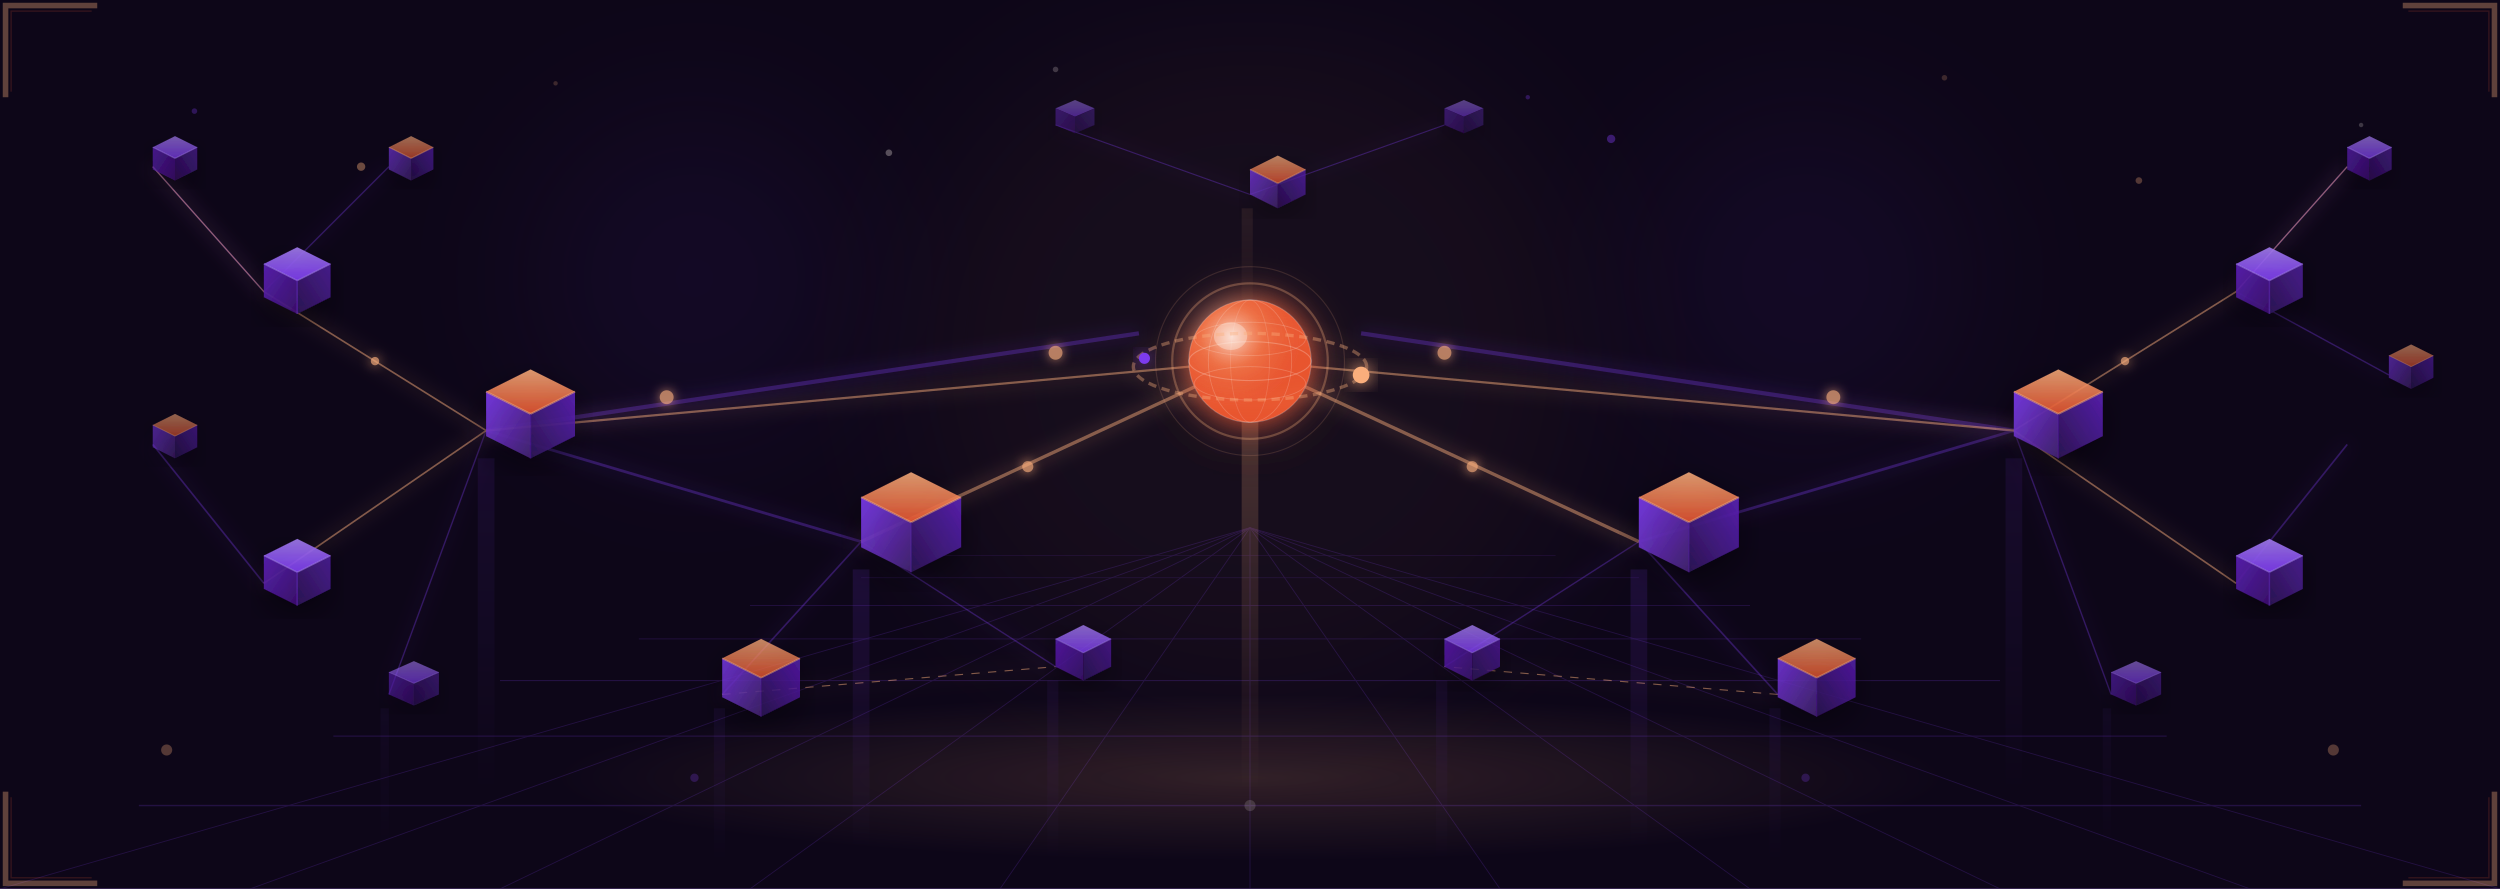
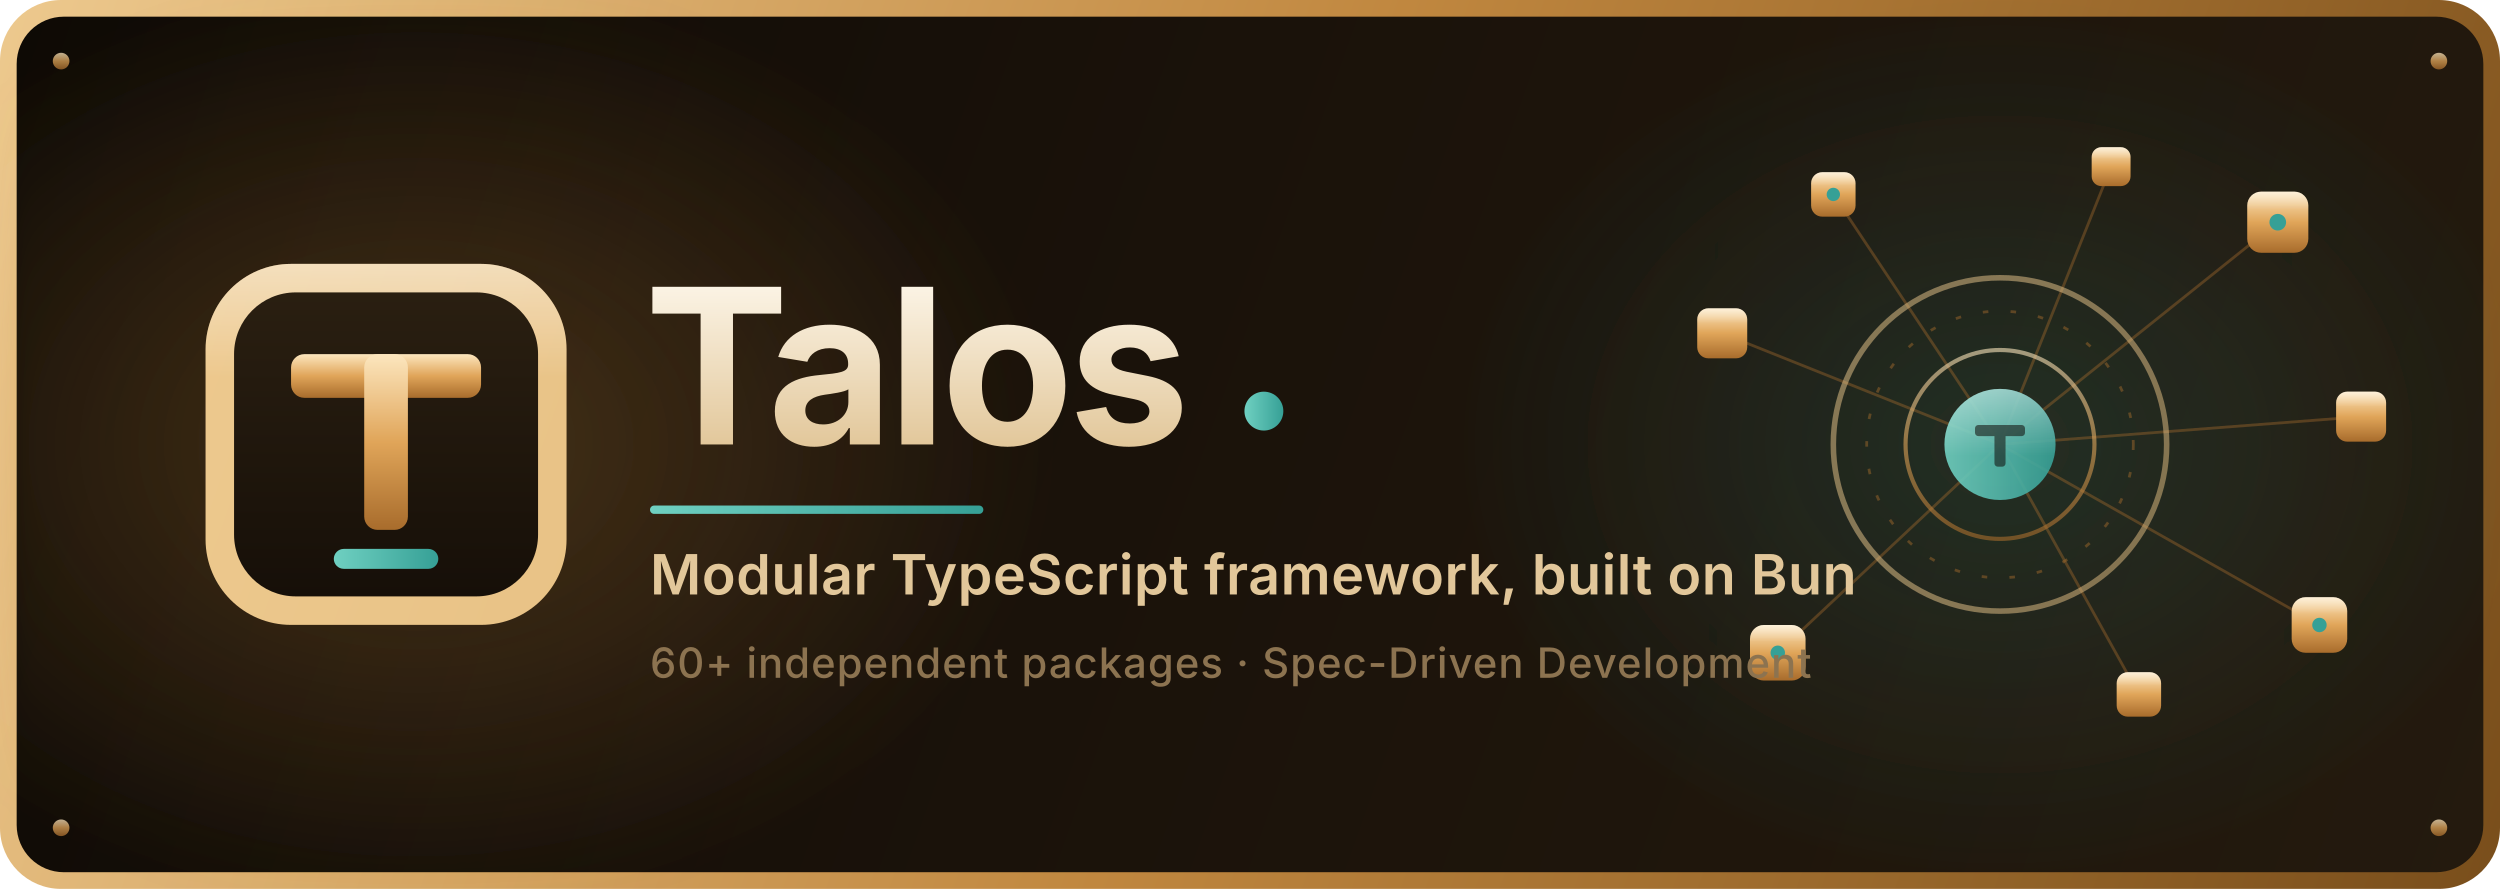
<svg xmlns="http://www.w3.org/2000/svg" width="900" height="320" viewBox="0 0 900 320" fill="none">
  <defs>
-     <linearGradient id="bgGrad" x1="0" y1="0" x2="900" y2="320">
-       <stop offset="0%" stop-color="#0d0618" />
-       <stop offset="40%" stop-color="#1a0a2e" />
-       <stop offset="100%" stop-color="#2d1456" />
+     <linearGradient id="frame" x1="0" y1="0" x2="900" y2="320" gradientUnits="userSpaceOnUse">
+       <stop offset="0" stop-color="#EDC98E" />
+       <stop offset="0.5" stop-color="#C0873F" />
+       <stop offset="1" stop-color="#794E1B" />
    </linearGradient>
-     <linearGradient id="floorGrad" x1="450" y1="160" x2="450" y2="320">
-       <stop offset="0%" stop-color="#432371" stop-opacity="0.15" />
-       <stop offset="100%" stop-color="#432371" stop-opacity="0" />
+     <linearGradient id="bg" x1="0" y1="0" x2="900" y2="320" gradientUnits="userSpaceOnUse">
+       <stop offset="0" stop-color="#0E0A05" />
+       <stop offset="0.45" stop-color="#1A120A" />
+       <stop offset="1" stop-color="#241A0E" />
    </linearGradient>
-     <linearGradient id="glowOrange" x1="0" y1="0" x2="1" y2="1">
-       <stop offset="0%" stop-color="#FAAE7B" />
-       <stop offset="100%" stop-color="#E8542E" />
+     <linearGradient id="panel" x1="0" y1="0" x2="0" y2="1">
+       <stop offset="0" stop-color="#2A1F11" />
+       <stop offset="1" stop-color="#160F08" />
    </linearGradient>
-     <linearGradient id="pillarGrad" x1="0" y1="0" x2="0" y2="1">
-       <stop offset="0%" stop-color="#FAAE7B" stop-opacity="0.6" />
-       <stop offset="100%" stop-color="#FAAE7B" stop-opacity="0" />
+     <linearGradient id="mono" x1="0" y1="0" x2="0" y2="1">
+       <stop offset="0" stop-color="#FCE6BE" />
+       <stop offset="0.5" stop-color="#E0A559" />
+       <stop offset="1" stop-color="#A86C2C" />
    </linearGradient>
-     <linearGradient id="pillarPurple" x1="0" y1="0" x2="0" y2="1">
-       <stop offset="0%" stop-color="#7c3aed" stop-opacity="0.5" />
-       <stop offset="100%" stop-color="#7c3aed" stop-opacity="0" />
+     <linearGradient id="patina" x1="0" y1="0" x2="1" y2="0">
+       <stop offset="0" stop-color="#6FD0C1" />
+       <stop offset="1" stop-color="#36A096" />
    </linearGradient>
-     <linearGradient id="beamH" x1="0" y1="0" x2="1" y2="0">
-       <stop offset="0%" stop-color="#FAAE7B" stop-opacity="0" />
-       <stop offset="50%" stop-color="#FAAE7B" stop-opacity="0.5" />
-       <stop offset="100%" stop-color="#FAAE7B" stop-opacity="0" />
+     <linearGradient id="gloss" x1="0" y1="0" x2="0" y2="1">
+       <stop offset="0" stop-color="#FFFFFF" stop-opacity="0.42" />
+       <stop offset="0.6" stop-color="#FFFFFF" stop-opacity="0" />
    </linearGradient>
-     <linearGradient id="coreGrad" x1="0" y1="0" x2="0" y2="1">
-       <stop offset="0%" stop-color="#FAAE7B" />
-       <stop offset="50%" stop-color="#E8542E" />
-       <stop offset="100%" stop-color="#432371" />
+     <linearGradient id="word" x1="0" y1="0" x2="0" y2="1">
+       <stop offset="0" stop-color="#FBF3E4" />
+       <stop offset="1" stop-color="#E2C79A" />
    </linearGradient>
-     <linearGradient id="cubeTop" x1="0" y1="0" x2="0" y2="1">
-       <stop offset="0%" stop-color="#FAAE7B" />
-       <stop offset="100%" stop-color="#E8542E" />
-     </linearGradient>
-     <linearGradient id="cubeLeft" x1="0" y1="0" x2="1" y2="1">
-       <stop offset="0%" stop-color="#7c3aed" />
-       <stop offset="100%" stop-color="#432371" />
-     </linearGradient>
-     <linearGradient id="cubeRight" x1="1" y1="0" x2="0" y2="1">
-       <stop offset="0%" stop-color="#5b21b6" />
-       <stop offset="100%" stop-color="#2d1456" />
-     </linearGradient>
-     <linearGradient id="smallCubeTop" x1="0" y1="0" x2="0" y2="1">
-       <stop offset="0%" stop-color="#9f7aea" />
-       <stop offset="100%" stop-color="#7c3aed" />
-     </linearGradient>
-     <linearGradient id="smallCubeLeft" x1="0" y1="0" x2="1" y2="1">
-       <stop offset="0%" stop-color="#5b21b6" />
-       <stop offset="100%" stop-color="#3b0f6e" />
-     </linearGradient>
-     <linearGradient id="smallCubeRight" x1="1" y1="0" x2="0" y2="1">
-       <stop offset="0%" stop-color="#4c1d95" />
-       <stop offset="100%" stop-color="#2d1456" />
-     </linearGradient>
-     <linearGradient id="sphereGrad" cx="40%" cy="35%" r="60%" gradientUnits="objectBoundingBox">
-       <stop offset="0%" stop-color="#FAAE7B" />
-       <stop offset="100%" stop-color="#E8542E" />
-     </linearGradient>
-     <radialGradient id="sphereShine" cx="35%" cy="30%" r="65%">
-       <stop offset="0%" stop-color="#FEF6F0" stop-opacity="0.8" />
-       <stop offset="40%" stop-color="#FAAE7B" stop-opacity="0.3" />
-       <stop offset="100%" stop-color="#E8542E" stop-opacity="0" />
+     <radialGradient id="bronzeGlow" cx="50%" cy="50%" r="50%">
+       <stop offset="0" stop-color="#C0873F" stop-opacity="0.30" />
+       <stop offset="1" stop-color="#C0873F" stop-opacity="0" />
    </radialGradient>
-     <radialGradient id="groundGlow" cx="50%" cy="50%" r="50%">
-       <stop offset="0%" stop-color="#FAAE7B" stop-opacity="0.15" />
-       <stop offset="100%" stop-color="#FAAE7B" stop-opacity="0" />
+     <radialGradient id="patinaGlow" cx="50%" cy="50%" r="50%">
+       <stop offset="0" stop-color="#36A096" stop-opacity="0.18" />
+       <stop offset="1" stop-color="#36A096" stop-opacity="0" />
    </radialGradient>
-     <filter id="glow" x="-50%" y="-50%" width="200%" height="200%">
-       <feGaussianBlur stdDeviation="3" result="blur" />
-       <feMerge>
-         <feMergeNode in="blur" />
-         <feMergeNode in="SourceGraphic" />
-       </feMerge>
-     </filter>
-     <filter id="softGlow" x="-50%" y="-50%" width="200%" height="200%">
-       <feGaussianBlur stdDeviation="6" result="blur" />
-       <feMerge>
-         <feMergeNode in="blur" />
-         <feMergeNode in="SourceGraphic" />
-       </feMerge>
-     </filter>
-     <filter id="bigGlow" x="-100%" y="-100%" width="300%" height="300%">
-       <feGaussianBlur stdDeviation="25" />
-     </filter>
-     <filter id="shadow" x="-20%" y="-20%" width="140%" height="140%">
-       <feDropShadow dx="0" dy="4" stdDeviation="6" flood-color="#000" flood-opacity="0.5" />
-     </filter>
-     <filter id="innerGlow" x="-50%" y="-50%" width="200%" height="200%">
-       <feGaussianBlur stdDeviation="2" result="blur" />
-       <feMerge>
-         <feMergeNode in="blur" />
-         <feMergeNode in="SourceGraphic" />
-       </feMerge>
+     <filter id="soft" x="-50%" y="-50%" width="200%" height="200%">
+       <feGaussianBlur stdDeviation="6" />
    </filter>
  </defs>
-   <rect width="900" height="320" fill="url(#bgGrad)" />
-   <g opacity="0.2">
-     <line x1="0" y1="320" x2="900" y2="320" stroke="#7c3aed" stroke-width="0.5" />
-     <line x1="50" y1="290" x2="850" y2="290" stroke="#7c3aed" stroke-width="0.5" />
-     <line x1="120" y1="265" x2="780" y2="265" stroke="#7c3aed" stroke-width="0.4" />
-     <line x1="180" y1="245" x2="720" y2="245" stroke="#7c3aed" stroke-width="0.4" />
-     <line x1="230" y1="230" x2="670" y2="230" stroke="#7c3aed" stroke-width="0.3" />
-     <line x1="270" y1="218" x2="630" y2="218" stroke="#7c3aed" stroke-width="0.3" />
-     <line x1="310" y1="208" x2="590" y2="208" stroke="#7c3aed" stroke-width="0.2" />
-     <line x1="340" y1="200" x2="560" y2="200" stroke="#7c3aed" stroke-width="0.2" />
-     <line x1="450" y1="190" x2="0" y2="320" stroke="#7c3aed" stroke-width="0.3" />
-     <line x1="450" y1="190" x2="90" y2="320" stroke="#7c3aed" stroke-width="0.3" />
-     <line x1="450" y1="190" x2="180" y2="320" stroke="#7c3aed" stroke-width="0.3" />
-     <line x1="450" y1="190" x2="270" y2="320" stroke="#7c3aed" stroke-width="0.3" />
-     <line x1="450" y1="190" x2="360" y2="320" stroke="#7c3aed" stroke-width="0.3" />
-     <line x1="450" y1="190" x2="450" y2="320" stroke="#7c3aed" stroke-width="0.3" />
-     <line x1="450" y1="190" x2="540" y2="320" stroke="#7c3aed" stroke-width="0.3" />
-     <line x1="450" y1="190" x2="630" y2="320" stroke="#7c3aed" stroke-width="0.3" />
-     <line x1="450" y1="190" x2="720" y2="320" stroke="#7c3aed" stroke-width="0.3" />
-     <line x1="450" y1="190" x2="810" y2="320" stroke="#7c3aed" stroke-width="0.3" />
-     <line x1="450" y1="190" x2="900" y2="320" stroke="#7c3aed" stroke-width="0.3" />
+   <rect x="0" y="0" width="900" height="320" rx="22" fill="url(#frame)" />
+   <rect x="6" y="6" width="888" height="308" rx="17" fill="url(#bg)" />
+   <ellipse cx="150" cy="160" rx="230" ry="170" fill="url(#bronzeGlow)" filter="url(#soft)" />
+   <ellipse cx="720" cy="160" rx="200" ry="160" fill="url(#patinaGlow)" filter="url(#soft)" />
+   <g transform="translate(720 160)">
+     <g stroke="#A86C2C" stroke-width="1" opacity="0.4">
+       <line x1="0" y1="0" x2="100" y2="-80" />
+       <line x1="0" y1="0" x2="130" y2="-10" />
+       <line x1="0" y1="0" x2="115" y2="65" />
+       <line x1="0" y1="0" x2="50" y2="90" />
+       <line x1="0" y1="0" x2="-80" y2="75" />
+       <line x1="0" y1="0" x2="-100" y2="-40" />
+       <line x1="0" y1="0" x2="-60" y2="-90" />
+       <line x1="0" y1="0" x2="40" y2="-100" />
+     </g>
+     <circle cx="0" cy="0" r="60" fill="none" stroke="url(#frame)" stroke-width="2" opacity="0.5" />
+     <circle cx="0" cy="0" r="48" fill="none" stroke="#A86C2C" stroke-width="1" opacity="0.45" stroke-dasharray="2 8" />
+     <circle cx="0" cy="0" r="34" fill="none" stroke="url(#mono)" stroke-width="1.5" opacity="0.6" />
+     <circle cx="0" cy="0" r="20" fill="url(#patina)" opacity="0.9" />
+     <circle cx="0" cy="0" r="20" fill="url(#gloss)" />
+     <g fill="#0E0A05" opacity="0.55">
+       <rect x="-9" y="-7" width="18" height="4" rx="1.2" />
+       <rect x="-2" y="-7" width="4" height="15" rx="1.2" />
+     </g>
+     <g>
+       <g transform="translate(100 -80)">
+         <rect x="-11" y="-11" width="22" height="22" rx="5" fill="url(#mono)" />
+         <rect x="-11" y="-11" width="22" height="11" rx="5" fill="url(#gloss)" />
+         <circle cx="0" cy="0" r="3" fill="#36A096" />
+       </g>
+       <g transform="translate(130 -10)">
+         <rect x="-9" y="-9" width="18" height="18" rx="4" fill="url(#mono)" />
+         <rect x="-9" y="-9" width="18" height="9" rx="4" fill="url(#gloss)" />
+       </g>
+       <g transform="translate(115 65)">
+         <rect x="-10" y="-10" width="20" height="20" rx="5" fill="url(#mono)" />
+         <rect x="-10" y="-10" width="20" height="10" rx="5" fill="url(#gloss)" />
+         <circle cx="0" cy="0" r="2.6" fill="#36A096" />
+       </g>
+       <g transform="translate(50 90)">
+         <rect x="-8" y="-8" width="16" height="16" rx="4" fill="url(#mono)" />
+         <rect x="-8" y="-8" width="16" height="8" rx="4" fill="url(#gloss)" />
+       </g>
+       <g transform="translate(-80 75)">
+         <rect x="-10" y="-10" width="20" height="20" rx="5" fill="url(#mono)" />
+         <rect x="-10" y="-10" width="20" height="10" rx="5" fill="url(#gloss)" />
+         <circle cx="0" cy="0" r="2.6" fill="#36A096" />
+       </g>
+       <g transform="translate(-100 -40)">
+         <rect x="-9" y="-9" width="18" height="18" rx="4" fill="url(#mono)" />
+         <rect x="-9" y="-9" width="18" height="9" rx="4" fill="url(#gloss)" />
+       </g>
+       <g transform="translate(-60 -90)">
+         <rect x="-8" y="-8" width="16" height="16" rx="4" fill="url(#mono)" />
+         <rect x="-8" y="-8" width="16" height="8" rx="4" fill="url(#gloss)" />
+         <circle cx="0" cy="0" r="2.4" fill="#36A096" />
+       </g>
+       <g transform="translate(40 -100)">
+         <rect x="-7" y="-7" width="14" height="14" rx="3.5" fill="url(#mono)" />
+         <rect x="-7" y="-7" width="14" height="7" rx="3.5" fill="url(#gloss)" />
+       </g>
+     </g>
  </g>
-   <ellipse cx="450" cy="280" rx="250" ry="30" fill="url(#groundGlow)" />
-   <circle cx="450" cy="130" r="120" fill="#FAAE7B" opacity="0.04" filter="url(#bigGlow)" />
-   <circle cx="250" cy="100" r="60" fill="#7c3aed" opacity="0.06" filter="url(#bigGlow)" />
-   <circle cx="650" cy="100" r="60" fill="#7c3aed" opacity="0.06" filter="url(#bigGlow)" />
-   <g opacity="0.35">
-     <line x1="175" y1="155" x2="410" y2="120" stroke="#7c3aed" stroke-width="1.5" filter="url(#glow)" />
-     <line x1="175" y1="155" x2="310" y2="195" stroke="#7c3aed" stroke-width="1" filter="url(#glow)" />
-     <line x1="725" y1="155" x2="490" y2="120" stroke="#7c3aed" stroke-width="1.5" filter="url(#glow)" />
-     <line x1="725" y1="155" x2="590" y2="195" stroke="#7c3aed" stroke-width="1" filter="url(#glow)" />
-     <line x1="55" y1="60" x2="95" y2="105" stroke="#7c3aed" stroke-width="0.6" filter="url(#glow)" />
-     <line x1="55" y1="160" x2="95" y2="210" stroke="#7c3aed" stroke-width="0.6" filter="url(#glow)" />
-     <line x1="845" y1="60" x2="805" y2="105" stroke="#7c3aed" stroke-width="0.6" filter="url(#glow)" />
-     <line x1="845" y1="160" x2="805" y2="210" stroke="#7c3aed" stroke-width="0.6" filter="url(#glow)" />
-     <line x1="95" y1="105" x2="140" y2="60" stroke="#7c3aed" stroke-width="0.5" filter="url(#glow)" />
-     <line x1="805" y1="105" x2="860" y2="135" stroke="#7c3aed" stroke-width="0.5" filter="url(#glow)" />
-     <line x1="310" y1="195" x2="260" y2="250" stroke="#7c3aed" stroke-width="0.6" filter="url(#glow)" />
-     <line x1="590" y1="195" x2="640" y2="250" stroke="#7c3aed" stroke-width="0.6" filter="url(#glow)" />
-     <line x1="310" y1="195" x2="380" y2="240" stroke="#7c3aed" stroke-width="0.5" filter="url(#glow)" />
-     <line x1="590" y1="195" x2="520" y2="240" stroke="#7c3aed" stroke-width="0.5" filter="url(#glow)" />
-     <line x1="175" y1="155" x2="140" y2="250" stroke="#7c3aed" stroke-width="0.5" filter="url(#glow)" />
-     <line x1="725" y1="155" x2="760" y2="250" stroke="#7c3aed" stroke-width="0.5" filter="url(#glow)" />
-     <line x1="450" y1="130" x2="450" y2="70" stroke="#7c3aed" stroke-width="0.6" filter="url(#glow)" />
-     <line x1="450" y1="70" x2="380" y2="45" stroke="#7c3aed" stroke-width="0.4" filter="url(#glow)" />
-     <line x1="450" y1="70" x2="520" y2="45" stroke="#7c3aed" stroke-width="0.4" filter="url(#glow)" />
-   </g>
-   <g opacity="0.5">
-     <line x1="450" y1="130" x2="310" y2="195" stroke="#FAAE7B" stroke-width="1.2" filter="url(#glow)" />
-     <line x1="450" y1="130" x2="590" y2="195" stroke="#FAAE7B" stroke-width="1.2" filter="url(#glow)" />
-     <line x1="450" y1="130" x2="175" y2="155" stroke="#FAAE7B" stroke-width="0.8" filter="url(#glow)" />
-     <line x1="450" y1="130" x2="725" y2="155" stroke="#FAAE7B" stroke-width="0.8" filter="url(#glow)" />
-     <line x1="175" y1="155" x2="95" y2="105" stroke="#FAAE7B" stroke-width="0.6" filter="url(#glow)" />
-     <line x1="175" y1="155" x2="95" y2="210" stroke="#FAAE7B" stroke-width="0.6" filter="url(#glow)" />
-     <line x1="725" y1="155" x2="805" y2="105" stroke="#FAAE7B" stroke-width="0.6" filter="url(#glow)" />
-     <line x1="725" y1="155" x2="805" y2="210" stroke="#FAAE7B" stroke-width="0.6" filter="url(#glow)" />
-     <line x1="310" y1="195" x2="590" y2="195" stroke="#FAAE7B" stroke-width="0.6" stroke-dasharray="4 3" filter="url(#glow)" />
-     <line x1="95" y1="105" x2="55" y2="60" stroke="#FAAE7B" stroke-width="0.4" filter="url(#glow)" />
-     <line x1="805" y1="105" x2="845" y2="60" stroke="#FAAE7B" stroke-width="0.4" filter="url(#glow)" />
-     <line x1="260" y1="250" x2="380" y2="240" stroke="#FAAE7B" stroke-width="0.4" stroke-dasharray="3 3" filter="url(#glow)" />
-     <line x1="640" y1="250" x2="520" y2="240" stroke="#FAAE7B" stroke-width="0.4" stroke-dasharray="3 3" filter="url(#glow)" />
+   <g transform="translate(74 95) scale(3.42)">
+     <rect x="0" y="0" width="38" height="38" rx="9" fill="url(#frame)" />
+     <rect x="0" y="0" width="38" height="20" rx="9" fill="url(#gloss)" />
+     <rect x="3" y="3" width="32" height="32" rx="6.5" fill="url(#panel)" />
+     <g fill="url(#mono)">
+       <rect x="9" y="9.5" width="20" height="4.6" rx="1.4" />
+       <rect x="16.7" y="9.5" width="4.6" height="18.5" rx="1.4" />
+     </g>
+     <rect x="13.5" y="30" width="11" height="2.1" rx="1.05" fill="url(#patina)" />
  </g>
  <g>
-     <rect x="447" y="145" width="6" height="140" fill="url(#pillarGrad)" opacity="0.4" />
-     <rect x="307" y="205" width="6" height="100" fill="url(#pillarPurple)" opacity="0.3" />
-     <rect x="587" y="205" width="6" height="100" fill="url(#pillarPurple)" opacity="0.3" />
-     <rect x="172" y="165" width="6" height="120" fill="url(#pillarPurple)" opacity="0.2" />
-     <rect x="722" y="165" width="6" height="120" fill="url(#pillarPurple)" opacity="0.2" />
-     <rect x="257" y="255" width="4" height="55" fill="url(#pillarPurple)" opacity="0.15" />
-     <rect x="637" y="255" width="4" height="55" fill="url(#pillarPurple)" opacity="0.15" />
-     <rect x="377" y="245" width="4" height="65" fill="url(#pillarPurple)" opacity="0.15" />
-     <rect x="517" y="245" width="4" height="65" fill="url(#pillarPurple)" opacity="0.15" />
-     <rect x="137" y="255" width="3" height="50" fill="url(#pillarPurple)" opacity="0.1" />
-     <rect x="757" y="255" width="3" height="50" fill="url(#pillarPurple)" opacity="0.1" />
-     <rect x="447" y="75" width="4" height="45" fill="url(#pillarGrad)" opacity="0.15" />
+     <text x="232" y="160" font-family="'Space Grotesk', 'Inter', system-ui, sans-serif" font-size="78" font-weight="700" letter-spacing="-2" fill="url(#word)">Talos</text>
+     <circle cx="455" cy="148" r="7" fill="url(#patina)" />
+     <rect x="234" y="182" width="120" height="3" rx="1.5" fill="url(#patina)" />
+     <text x="234" y="214" font-family="'Space Grotesk', 'Inter', system-ui, sans-serif" font-size="20" font-weight="600" letter-spacing="0.2" fill="#E2C79A">Modular TypeScript framework, built on Bun</text>
+     <text x="234" y="244" font-family="'Space Grotesk', 'Inter', system-ui, sans-serif" font-size="15" font-weight="500" letter-spacing="0.4" fill="#8C7350">60+ independent packages · Spec-Driven Development</text>
  </g>
-   <g transform="translate(95, 105)" filter="url(#shadow)">
-     <polygon points="0,-10 12,-16 24,-10 12,-4" fill="url(#smallCubeTop)" opacity="0.9" />
-     <polygon points="0,-10 12,-4 12,8 0,2" fill="url(#smallCubeLeft)" opacity="0.9" />
-     <polygon points="24,-10 12,-4 12,8 24,2" fill="url(#smallCubeRight)" opacity="0.9" />
-     <line x1="0" y1="-10" x2="12" y2="-4" stroke="#9f7aea" stroke-width="0.5" opacity="0.6" />
-     <line x1="12" y1="-4" x2="24" y2="-10" stroke="#9f7aea" stroke-width="0.5" opacity="0.6" />
-     <line x1="12" y1="-4" x2="12" y2="8" stroke="#7c3aed" stroke-width="0.5" opacity="0.4" />
-   </g>
-   <g transform="translate(95, 210)" filter="url(#shadow)">
-     <polygon points="0,-10 12,-16 24,-10 12,-4" fill="url(#smallCubeTop)" opacity="0.9" />
-     <polygon points="0,-10 12,-4 12,8 0,2" fill="url(#smallCubeLeft)" opacity="0.9" />
-     <polygon points="24,-10 12,-4 12,8 24,2" fill="url(#smallCubeRight)" opacity="0.9" />
-     <line x1="0" y1="-10" x2="12" y2="-4" stroke="#9f7aea" stroke-width="0.5" opacity="0.6" />
-     <line x1="12" y1="-4" x2="24" y2="-10" stroke="#9f7aea" stroke-width="0.5" opacity="0.6" />
-     <line x1="12" y1="-4" x2="12" y2="8" stroke="#7c3aed" stroke-width="0.5" opacity="0.4" />
-   </g>
-   <g transform="translate(175, 155)" filter="url(#shadow)">
-     <polygon points="0,-14 16,-22 32,-14 16,-6" fill="url(#cubeTop)" opacity="0.85" />
-     <polygon points="0,-14 16,-6 16,10 0,2" fill="url(#cubeLeft)" opacity="0.9" />
-     <polygon points="32,-14 16,-6 16,10 32,2" fill="url(#cubeRight)" opacity="0.9" />
-     <line x1="0" y1="-14" x2="16" y2="-6" stroke="#FAAE7B" stroke-width="0.7" opacity="0.5" />
-     <line x1="16" y1="-6" x2="32" y2="-14" stroke="#FAAE7B" stroke-width="0.7" opacity="0.5" />
-     <line x1="16" y1="-6" x2="16" y2="10" stroke="#5b21b6" stroke-width="0.5" opacity="0.4" />
-   </g>
-   <g transform="translate(310, 195)" filter="url(#shadow)">
-     <polygon points="0,-16 18,-25 36,-16 18,-7" fill="url(#cubeTop)" opacity="0.85" />
-     <polygon points="0,-16 18,-7 18,11 0,2" fill="url(#cubeLeft)" opacity="0.9" />
-     <polygon points="36,-16 18,-7 18,11 36,2" fill="url(#cubeRight)" opacity="0.9" />
-     <line x1="0" y1="-16" x2="18" y2="-7" stroke="#FAAE7B" stroke-width="0.7" opacity="0.5" />
-     <line x1="18" y1="-7" x2="36" y2="-16" stroke="#FAAE7B" stroke-width="0.7" opacity="0.5" />
-     <line x1="18" y1="-7" x2="18" y2="11" stroke="#5b21b6" stroke-width="0.5" opacity="0.4" />
-   </g>
-   <g transform="translate(590, 195)" filter="url(#shadow)">
-     <polygon points="0,-16 18,-25 36,-16 18,-7" fill="url(#cubeTop)" opacity="0.85" />
-     <polygon points="0,-16 18,-7 18,11 0,2" fill="url(#cubeLeft)" opacity="0.9" />
-     <polygon points="36,-16 18,-7 18,11 36,2" fill="url(#cubeRight)" opacity="0.9" />
-     <line x1="0" y1="-16" x2="18" y2="-7" stroke="#FAAE7B" stroke-width="0.7" opacity="0.5" />
-     <line x1="18" y1="-7" x2="36" y2="-16" stroke="#FAAE7B" stroke-width="0.7" opacity="0.5" />
-     <line x1="18" y1="-7" x2="18" y2="11" stroke="#5b21b6" stroke-width="0.5" opacity="0.4" />
-   </g>
-   <g transform="translate(725, 155)" filter="url(#shadow)">
-     <polygon points="0,-14 16,-22 32,-14 16,-6" fill="url(#cubeTop)" opacity="0.85" />
-     <polygon points="0,-14 16,-6 16,10 0,2" fill="url(#cubeLeft)" opacity="0.9" />
-     <polygon points="32,-14 16,-6 16,10 32,2" fill="url(#cubeRight)" opacity="0.9" />
-     <line x1="0" y1="-14" x2="16" y2="-6" stroke="#FAAE7B" stroke-width="0.7" opacity="0.5" />
-     <line x1="16" y1="-6" x2="32" y2="-14" stroke="#FAAE7B" stroke-width="0.7" opacity="0.5" />
-     <line x1="16" y1="-6" x2="16" y2="10" stroke="#5b21b6" stroke-width="0.5" opacity="0.4" />
-   </g>
-   <g transform="translate(805, 105)" filter="url(#shadow)">
-     <polygon points="0,-10 12,-16 24,-10 12,-4" fill="url(#smallCubeTop)" opacity="0.9" />
-     <polygon points="0,-10 12,-4 12,8 0,2" fill="url(#smallCubeLeft)" opacity="0.9" />
-     <polygon points="24,-10 12,-4 12,8 24,2" fill="url(#smallCubeRight)" opacity="0.9" />
-     <line x1="0" y1="-10" x2="12" y2="-4" stroke="#9f7aea" stroke-width="0.5" opacity="0.6" />
-     <line x1="12" y1="-4" x2="24" y2="-10" stroke="#9f7aea" stroke-width="0.5" opacity="0.6" />
-     <line x1="12" y1="-4" x2="12" y2="8" stroke="#7c3aed" stroke-width="0.5" opacity="0.4" />
-   </g>
-   <g transform="translate(805, 210)" filter="url(#shadow)">
-     <polygon points="0,-10 12,-16 24,-10 12,-4" fill="url(#smallCubeTop)" opacity="0.9" />
-     <polygon points="0,-10 12,-4 12,8 0,2" fill="url(#smallCubeLeft)" opacity="0.9" />
-     <polygon points="24,-10 12,-4 12,8 24,2" fill="url(#smallCubeRight)" opacity="0.9" />
-     <line x1="0" y1="-10" x2="12" y2="-4" stroke="#9f7aea" stroke-width="0.5" opacity="0.6" />
-     <line x1="12" y1="-4" x2="24" y2="-10" stroke="#9f7aea" stroke-width="0.5" opacity="0.6" />
-     <line x1="12" y1="-4" x2="12" y2="8" stroke="#7c3aed" stroke-width="0.5" opacity="0.4" />
-   </g>
-   <g transform="translate(55, 60)" filter="url(#shadow)">
-     <polygon points="0,-7 8,-11 16,-7 8,-3" fill="url(#smallCubeTop)" opacity="0.7" />
-     <polygon points="0,-7 8,-3 8,5 0,1" fill="url(#smallCubeLeft)" opacity="0.7" />
-     <polygon points="16,-7 8,-3 8,5 16,1" fill="url(#smallCubeRight)" opacity="0.7" />
-     <line x1="0" y1="-7" x2="8" y2="-3" stroke="#9f7aea" stroke-width="0.4" opacity="0.5" />
-     <line x1="8" y1="-3" x2="16" y2="-7" stroke="#9f7aea" stroke-width="0.4" opacity="0.5" />
-   </g>
-   <g transform="translate(845, 60)" filter="url(#shadow)">
-     <polygon points="0,-7 8,-11 16,-7 8,-3" fill="url(#smallCubeTop)" opacity="0.7" />
-     <polygon points="0,-7 8,-3 8,5 0,1" fill="url(#smallCubeLeft)" opacity="0.7" />
-     <polygon points="16,-7 8,-3 8,5 16,1" fill="url(#smallCubeRight)" opacity="0.7" />
-     <line x1="0" y1="-7" x2="8" y2="-3" stroke="#9f7aea" stroke-width="0.4" opacity="0.5" />
-     <line x1="8" y1="-3" x2="16" y2="-7" stroke="#9f7aea" stroke-width="0.4" opacity="0.5" />
-   </g>
-   <g transform="translate(140, 60)" filter="url(#shadow)">
-     <polygon points="0,-7 8,-11 16,-7 8,-3" fill="url(#cubeTop)" opacity="0.6" />
-     <polygon points="0,-7 8,-3 8,5 0,1" fill="url(#cubeLeft)" opacity="0.6" />
-     <polygon points="16,-7 8,-3 8,5 16,1" fill="url(#cubeRight)" opacity="0.6" />
-     <line x1="0" y1="-7" x2="8" y2="-3" stroke="#FAAE7B" stroke-width="0.4" opacity="0.4" />
-     <line x1="8" y1="-3" x2="16" y2="-7" stroke="#FAAE7B" stroke-width="0.4" opacity="0.4" />
-   </g>
-   <g transform="translate(260, 250)" filter="url(#shadow)">
-     <polygon points="0,-13 14,-20 28,-13 14,-6" fill="url(#cubeTop)" opacity="0.75" />
-     <polygon points="0,-13 14,-6 14,8 0,1" fill="url(#cubeLeft)" opacity="0.8" />
-     <polygon points="28,-13 14,-6 14,8 28,1" fill="url(#cubeRight)" opacity="0.8" />
-     <line x1="0" y1="-13" x2="14" y2="-6" stroke="#FAAE7B" stroke-width="0.6" opacity="0.45" />
-     <line x1="14" y1="-6" x2="28" y2="-13" stroke="#FAAE7B" stroke-width="0.6" opacity="0.45" />
-     <line x1="14" y1="-6" x2="14" y2="8" stroke="#5b21b6" stroke-width="0.4" opacity="0.35" />
-   </g>
-   <g transform="translate(640, 250)" filter="url(#shadow)">
-     <polygon points="0,-13 14,-20 28,-13 14,-6" fill="url(#cubeTop)" opacity="0.75" />
-     <polygon points="0,-13 14,-6 14,8 0,1" fill="url(#cubeLeft)" opacity="0.8" />
-     <polygon points="28,-13 14,-6 14,8 28,1" fill="url(#cubeRight)" opacity="0.8" />
-     <line x1="0" y1="-13" x2="14" y2="-6" stroke="#FAAE7B" stroke-width="0.6" opacity="0.45" />
-     <line x1="14" y1="-6" x2="28" y2="-13" stroke="#FAAE7B" stroke-width="0.6" opacity="0.45" />
-     <line x1="14" y1="-6" x2="14" y2="8" stroke="#5b21b6" stroke-width="0.4" opacity="0.35" />
-   </g>
-   <g transform="translate(380, 240)" filter="url(#shadow)">
-     <polygon points="0,-10 10,-15 20,-10 10,-5" fill="url(#smallCubeTop)" opacity="0.8" />
-     <polygon points="0,-10 10,-5 10,5 0,0" fill="url(#smallCubeLeft)" opacity="0.8" />
-     <polygon points="20,-10 10,-5 10,5 20,0" fill="url(#smallCubeRight)" opacity="0.8" />
-     <line x1="0" y1="-10" x2="10" y2="-5" stroke="#9f7aea" stroke-width="0.4" opacity="0.5" />
-     <line x1="10" y1="-5" x2="20" y2="-10" stroke="#9f7aea" stroke-width="0.4" opacity="0.5" />
-   </g>
-   <g transform="translate(520, 240)" filter="url(#shadow)">
-     <polygon points="0,-10 10,-15 20,-10 10,-5" fill="url(#smallCubeTop)" opacity="0.8" />
-     <polygon points="0,-10 10,-5 10,5 0,0" fill="url(#smallCubeLeft)" opacity="0.8" />
-     <polygon points="20,-10 10,-5 10,5 20,0" fill="url(#smallCubeRight)" opacity="0.8" />
-     <line x1="0" y1="-10" x2="10" y2="-5" stroke="#9f7aea" stroke-width="0.4" opacity="0.5" />
-     <line x1="10" y1="-5" x2="20" y2="-10" stroke="#9f7aea" stroke-width="0.4" opacity="0.5" />
-   </g>
-   <g transform="translate(140, 250)" filter="url(#shadow)">
-     <polygon points="0,-8 9,-12 18,-8 9,-4" fill="url(#smallCubeTop)" opacity="0.6" />
-     <polygon points="0,-8 9,-4 9,4 0,0" fill="url(#smallCubeLeft)" opacity="0.6" />
-     <polygon points="18,-8 9,-4 9,4 18,0" fill="url(#smallCubeRight)" opacity="0.6" />
-     <line x1="0" y1="-8" x2="9" y2="-4" stroke="#9f7aea" stroke-width="0.3" opacity="0.4" />
-     <line x1="9" y1="-4" x2="18" y2="-8" stroke="#9f7aea" stroke-width="0.3" opacity="0.4" />
-   </g>
-   <g transform="translate(760, 250)" filter="url(#shadow)">
-     <polygon points="0,-8 9,-12 18,-8 9,-4" fill="url(#smallCubeTop)" opacity="0.6" />
-     <polygon points="0,-8 9,-4 9,4 0,0" fill="url(#smallCubeLeft)" opacity="0.6" />
-     <polygon points="18,-8 9,-4 9,4 18,0" fill="url(#smallCubeRight)" opacity="0.6" />
-     <line x1="0" y1="-8" x2="9" y2="-4" stroke="#9f7aea" stroke-width="0.3" opacity="0.4" />
-     <line x1="9" y1="-4" x2="18" y2="-8" stroke="#9f7aea" stroke-width="0.3" opacity="0.4" />
-   </g>
-   <g transform="translate(55, 160)" filter="url(#shadow)">
-     <polygon points="0,-7 8,-11 16,-7 8,-3" fill="url(#cubeTop)" opacity="0.55" />
-     <polygon points="0,-7 8,-3 8,5 0,1" fill="url(#cubeLeft)" opacity="0.55" />
-     <polygon points="16,-7 8,-3 8,5 16,1" fill="url(#cubeRight)" opacity="0.55" />
-     <line x1="0" y1="-7" x2="8" y2="-3" stroke="#FAAE7B" stroke-width="0.3" opacity="0.35" />
-     <line x1="8" y1="-3" x2="16" y2="-7" stroke="#FAAE7B" stroke-width="0.3" opacity="0.35" />
-   </g>
-   <g transform="translate(860, 135)" filter="url(#shadow)">
-     <polygon points="0,-7 8,-11 16,-7 8,-3" fill="url(#cubeTop)" opacity="0.55" />
-     <polygon points="0,-7 8,-3 8,5 0,1" fill="url(#cubeLeft)" opacity="0.55" />
-     <polygon points="16,-7 8,-3 8,5 16,1" fill="url(#cubeRight)" opacity="0.55" />
-     <line x1="0" y1="-7" x2="8" y2="-3" stroke="#FAAE7B" stroke-width="0.3" opacity="0.35" />
-     <line x1="8" y1="-3" x2="16" y2="-7" stroke="#FAAE7B" stroke-width="0.3" opacity="0.35" />
-   </g>
-   <g transform="translate(450, 70)" filter="url(#shadow)">
-     <polygon points="0,-9 10,-14 20,-9 10,-4" fill="url(#cubeTop)" opacity="0.7" />
-     <polygon points="0,-9 10,-4 10,5 0,0" fill="url(#cubeLeft)" opacity="0.7" />
-     <polygon points="20,-9 10,-4 10,5 20,0" fill="url(#cubeRight)" opacity="0.7" />
-     <line x1="0" y1="-9" x2="10" y2="-4" stroke="#FAAE7B" stroke-width="0.5" opacity="0.4" />
-     <line x1="10" y1="-4" x2="20" y2="-9" stroke="#FAAE7B" stroke-width="0.5" opacity="0.4" />
-   </g>
-   <g transform="translate(380, 45)" filter="url(#shadow)">
-     <polygon points="0,-6 7,-9 14,-6 7,-3" fill="url(#smallCubeTop)" opacity="0.5" />
-     <polygon points="0,-6 7,-3 7,3 0,0" fill="url(#smallCubeLeft)" opacity="0.5" />
-     <polygon points="14,-6 7,-3 7,3 14,0" fill="url(#smallCubeRight)" opacity="0.5" />
-   </g>
-   <g transform="translate(520, 45)" filter="url(#shadow)">
-     <polygon points="0,-6 7,-9 14,-6 7,-3" fill="url(#smallCubeTop)" opacity="0.5" />
-     <polygon points="0,-6 7,-3 7,3 0,0" fill="url(#smallCubeLeft)" opacity="0.5" />
-     <polygon points="14,-6 7,-3 7,3 14,0" fill="url(#smallCubeRight)" opacity="0.5" />
-   </g>
-   <g transform="translate(450, 130)" filter="url(#softGlow)">
-     <ellipse cx="0" cy="30" rx="20" ry="5" fill="#000" opacity="0.3" filter="url(#bigGlow)" />
-     <circle cx="0" cy="0" r="22" fill="#E8542E" />
-     <circle cx="0" cy="0" r="22" fill="url(#sphereShine)" />
-     <ellipse cx="0" cy="0" rx="22" ry="22" fill="none" stroke="#FEF6F0" stroke-width="0.4" opacity="0.2" />
-     <ellipse cx="0" cy="0" rx="15" ry="22" fill="none" stroke="#FEF6F0" stroke-width="0.3" opacity="0.2" />
-     <ellipse cx="0" cy="0" rx="7" ry="22" fill="none" stroke="#FEF6F0" stroke-width="0.3" opacity="0.15" />
-     <ellipse cx="0" cy="-8" rx="20" ry="6" fill="none" stroke="#FEF6F0" stroke-width="0.3" opacity="0.2" />
-     <ellipse cx="0" cy="0" rx="22" ry="7" fill="none" stroke="#FEF6F0" stroke-width="0.4" opacity="0.25" />
-     <ellipse cx="0" cy="8" rx="20" ry="6" fill="none" stroke="#FEF6F0" stroke-width="0.3" opacity="0.2" />
-     <ellipse cx="-7" cy="-9" rx="6" ry="5" fill="#FEF6F0" opacity="0.35" />
-     <circle cx="0" cy="0" r="28" fill="none" stroke="#FAAE7B" stroke-width="0.8" opacity="0.3" />
-     <circle cx="0" cy="0" r="34" fill="none" stroke="#FAAE7B" stroke-width="0.4" opacity="0.15" />
-   </g>
-   <g transform="translate(450, 130)">
-     <ellipse cx="0" cy="2" rx="42" ry="12" fill="none" stroke="#FAAE7B" stroke-width="1.2" opacity="0.4" filter="url(#glow)" stroke-dasharray="3 2" />
-     <circle cx="40" cy="5" r="3" fill="#FAAE7B" filter="url(#glow)" />
-     <circle cx="-38" cy="-1" r="2" fill="#7c3aed" filter="url(#glow)" />
-   </g>
-   <g fill="#FAAE7B" opacity="0.7" filter="url(#innerGlow)">
-     <circle cx="240" cy="143" r="2.5" />
-     <circle cx="380" cy="127" r="2.5" />
-     <circle cx="520" cy="127" r="2.5" />
-     <circle cx="660" cy="143" r="2.5" />
-     <circle cx="370" cy="168" r="2" />
-     <circle cx="530" cy="168" r="2" />
-     <circle cx="135" cy="130" r="1.5" />
-     <circle cx="765" cy="130" r="1.5" />
-   </g>
-   <g>
-     <circle cx="70" cy="40" r="1" fill="#7c3aed" opacity="0.3" />
-     <circle cx="200" cy="30" r="0.8" fill="#FAAE7B" opacity="0.2" />
-     <circle cx="380" cy="25" r="1" fill="#FEF6F0" opacity="0.2" />
-     <circle cx="550" cy="35" r="0.8" fill="#7c3aed" opacity="0.3" />
-     <circle cx="700" cy="28" r="1" fill="#FAAE7B" opacity="0.2" />
-     <circle cx="850" cy="45" r="0.8" fill="#FEF6F0" opacity="0.2" />
-     <circle cx="130" cy="60" r="1.5" fill="#FAAE7B" opacity="0.4" />
-     <circle cx="320" cy="55" r="1.2" fill="#FEF6F0" opacity="0.3" />
-     <circle cx="580" cy="50" r="1.5" fill="#7c3aed" opacity="0.4" />
-     <circle cx="770" cy="65" r="1.2" fill="#FAAE7B" opacity="0.3" />
-     <circle cx="60" cy="270" r="2" fill="#FAAE7B" opacity="0.3" />
-     <circle cx="250" cy="280" r="1.5" fill="#7c3aed" opacity="0.25" />
-     <circle cx="450" cy="290" r="2" fill="#FEF6F0" opacity="0.15" />
-     <circle cx="650" cy="280" r="1.5" fill="#7c3aed" opacity="0.25" />
-     <circle cx="840" cy="270" r="2" fill="#FAAE7B" opacity="0.3" />
-   </g>
-   <g opacity="0.35">
-     <path d="M2 35 L2 2 L35 2" fill="none" stroke="#FAAE7B" stroke-width="2" />
-     <path d="M4 33 L4 4 L33 4" fill="none" stroke="#E8542E" stroke-width="0.5" opacity="0.5" />
-     <path d="M898 35 L898 2 L865 2" fill="none" stroke="#FAAE7B" stroke-width="2" />
-     <path d="M896 33 L896 4 L867 4" fill="none" stroke="#E8542E" stroke-width="0.5" opacity="0.5" />
-     <path d="M2 285 L2 318 L35 318" fill="none" stroke="#FAAE7B" stroke-width="2" />
-     <path d="M4 287 L4 316 L33 316" fill="none" stroke="#E8542E" stroke-width="0.5" opacity="0.5" />
-     <path d="M898 285 L898 318 L865 318" fill="none" stroke="#FAAE7B" stroke-width="2" />
-     <path d="M896 287 L896 316 L867 316" fill="none" stroke="#E8542E" stroke-width="0.5" opacity="0.5" />
+   <g fill="url(#mono)" opacity="0.75">
+     <circle cx="22" cy="22" r="3" />
+     <circle cx="878" cy="22" r="3" />
+     <circle cx="22" cy="298" r="3" />
+     <circle cx="878" cy="298" r="3" />
  </g>
</svg>
